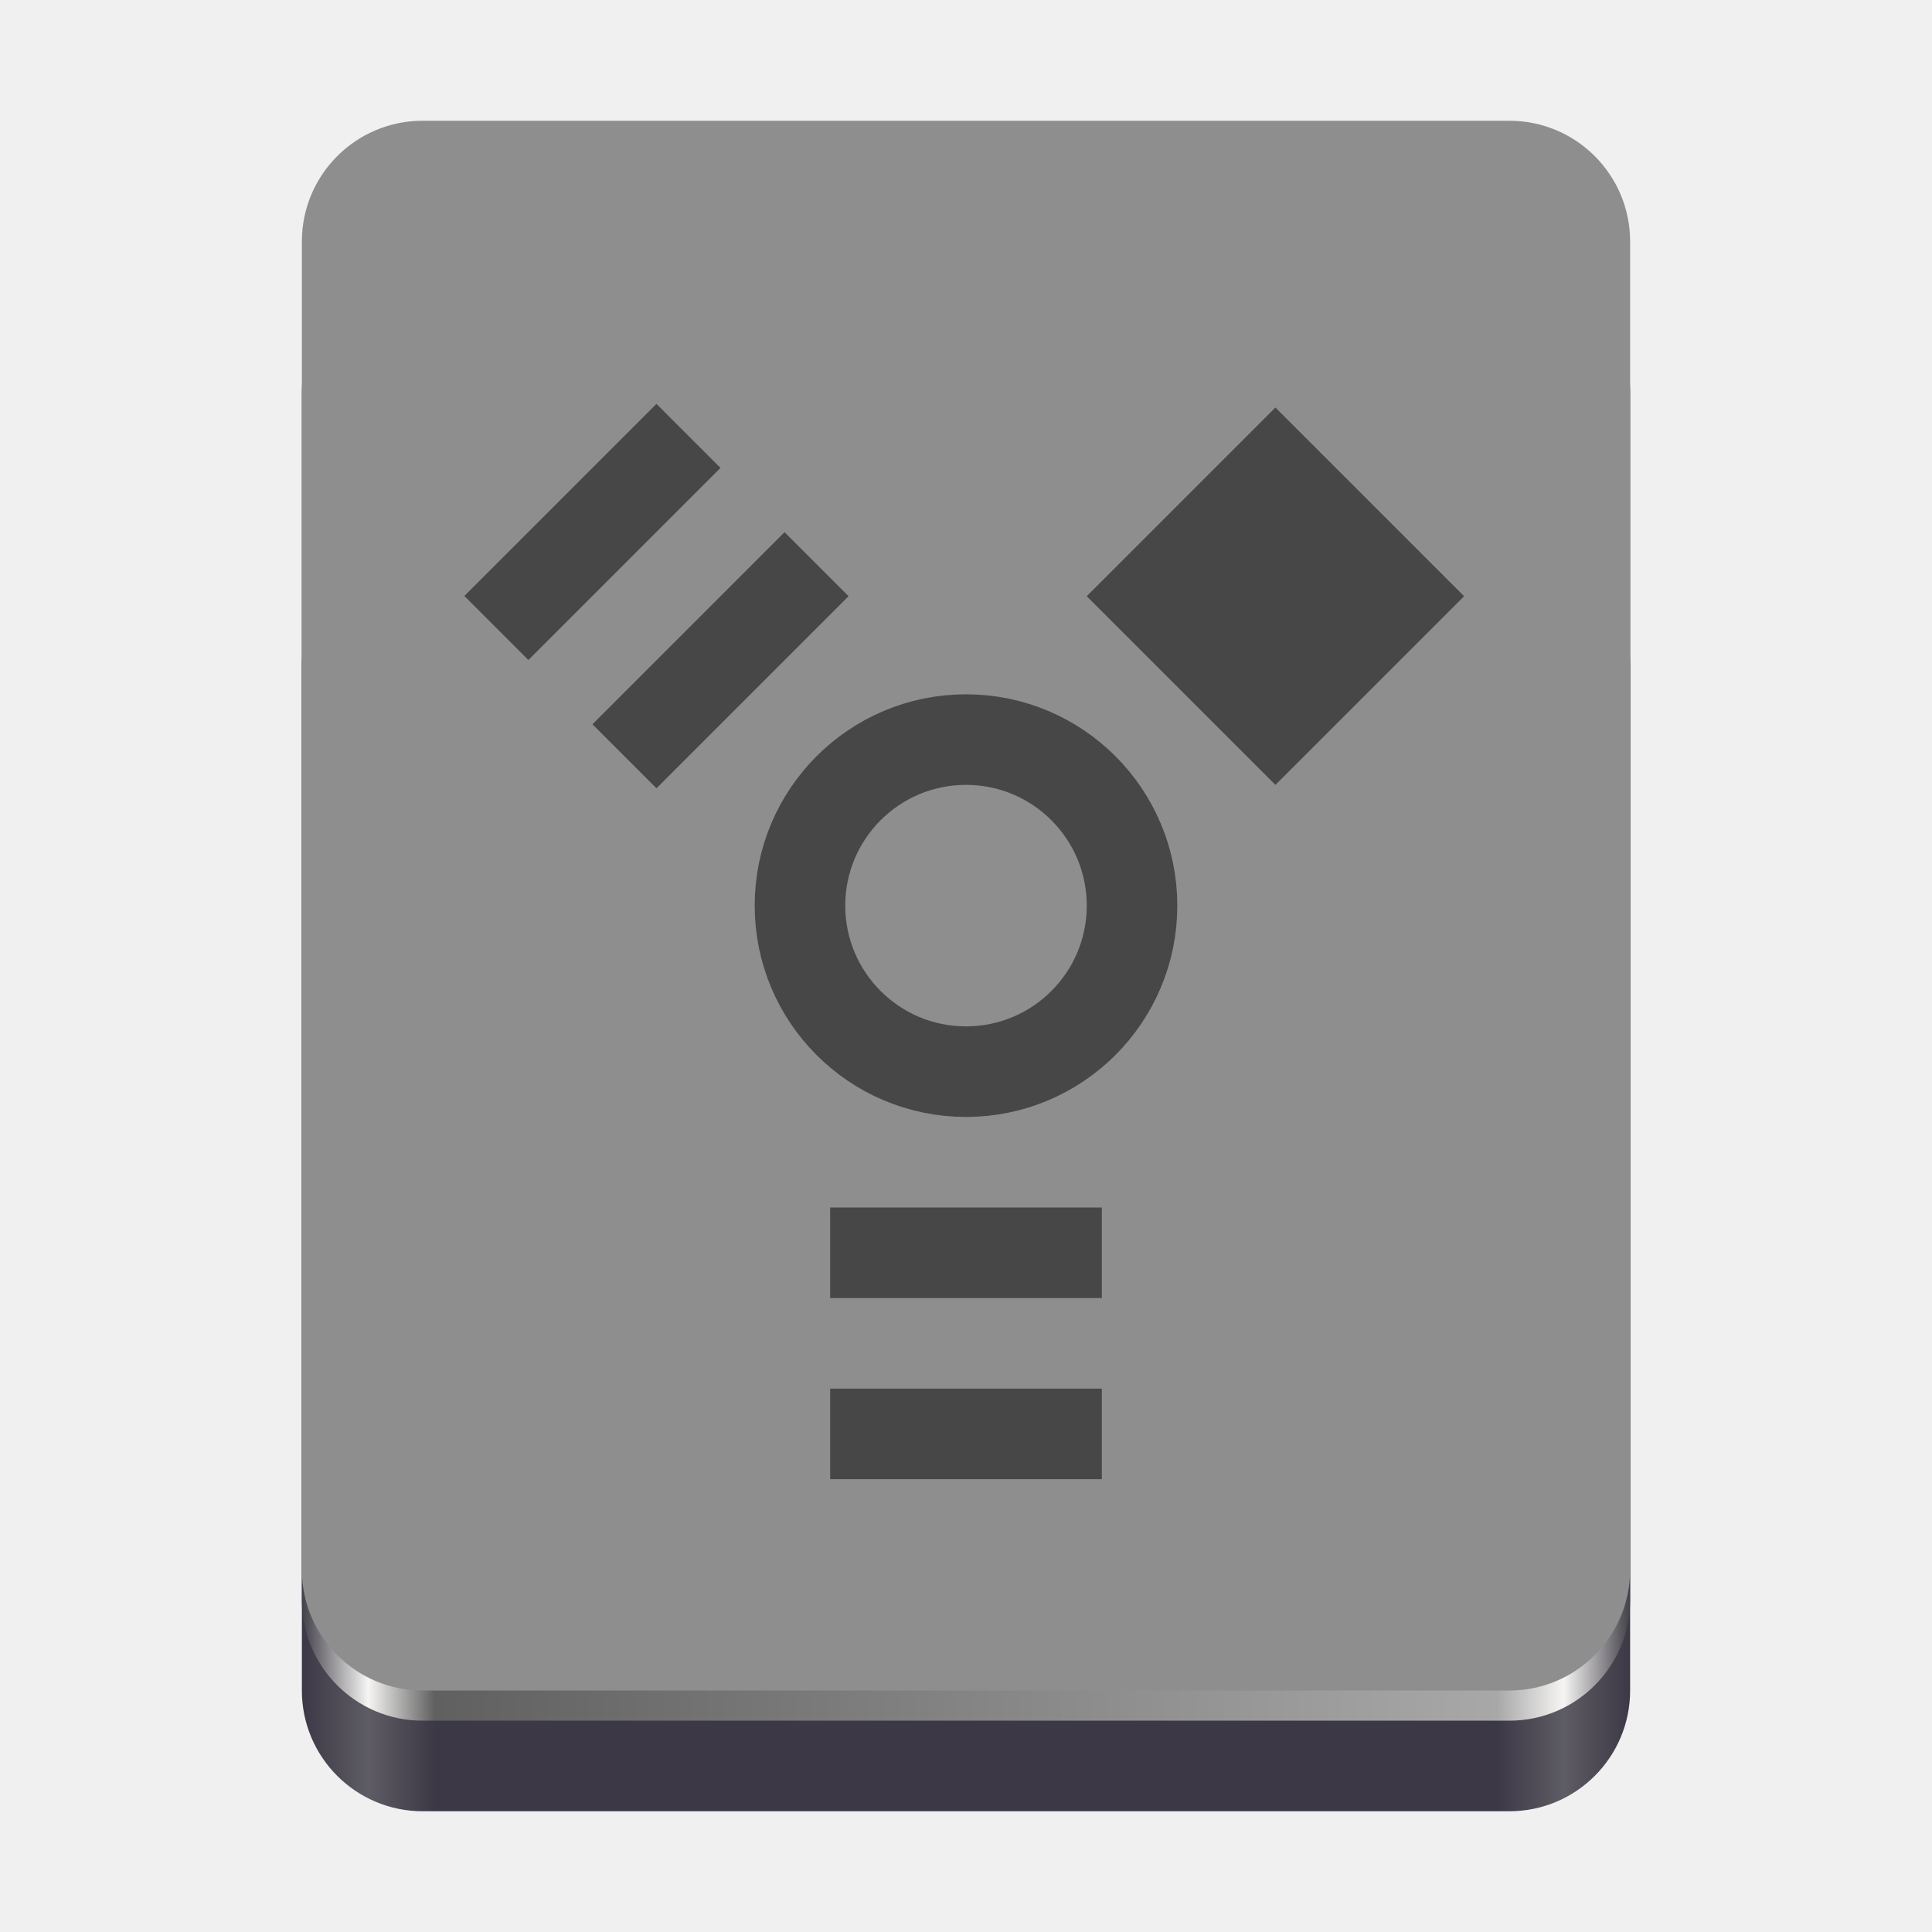
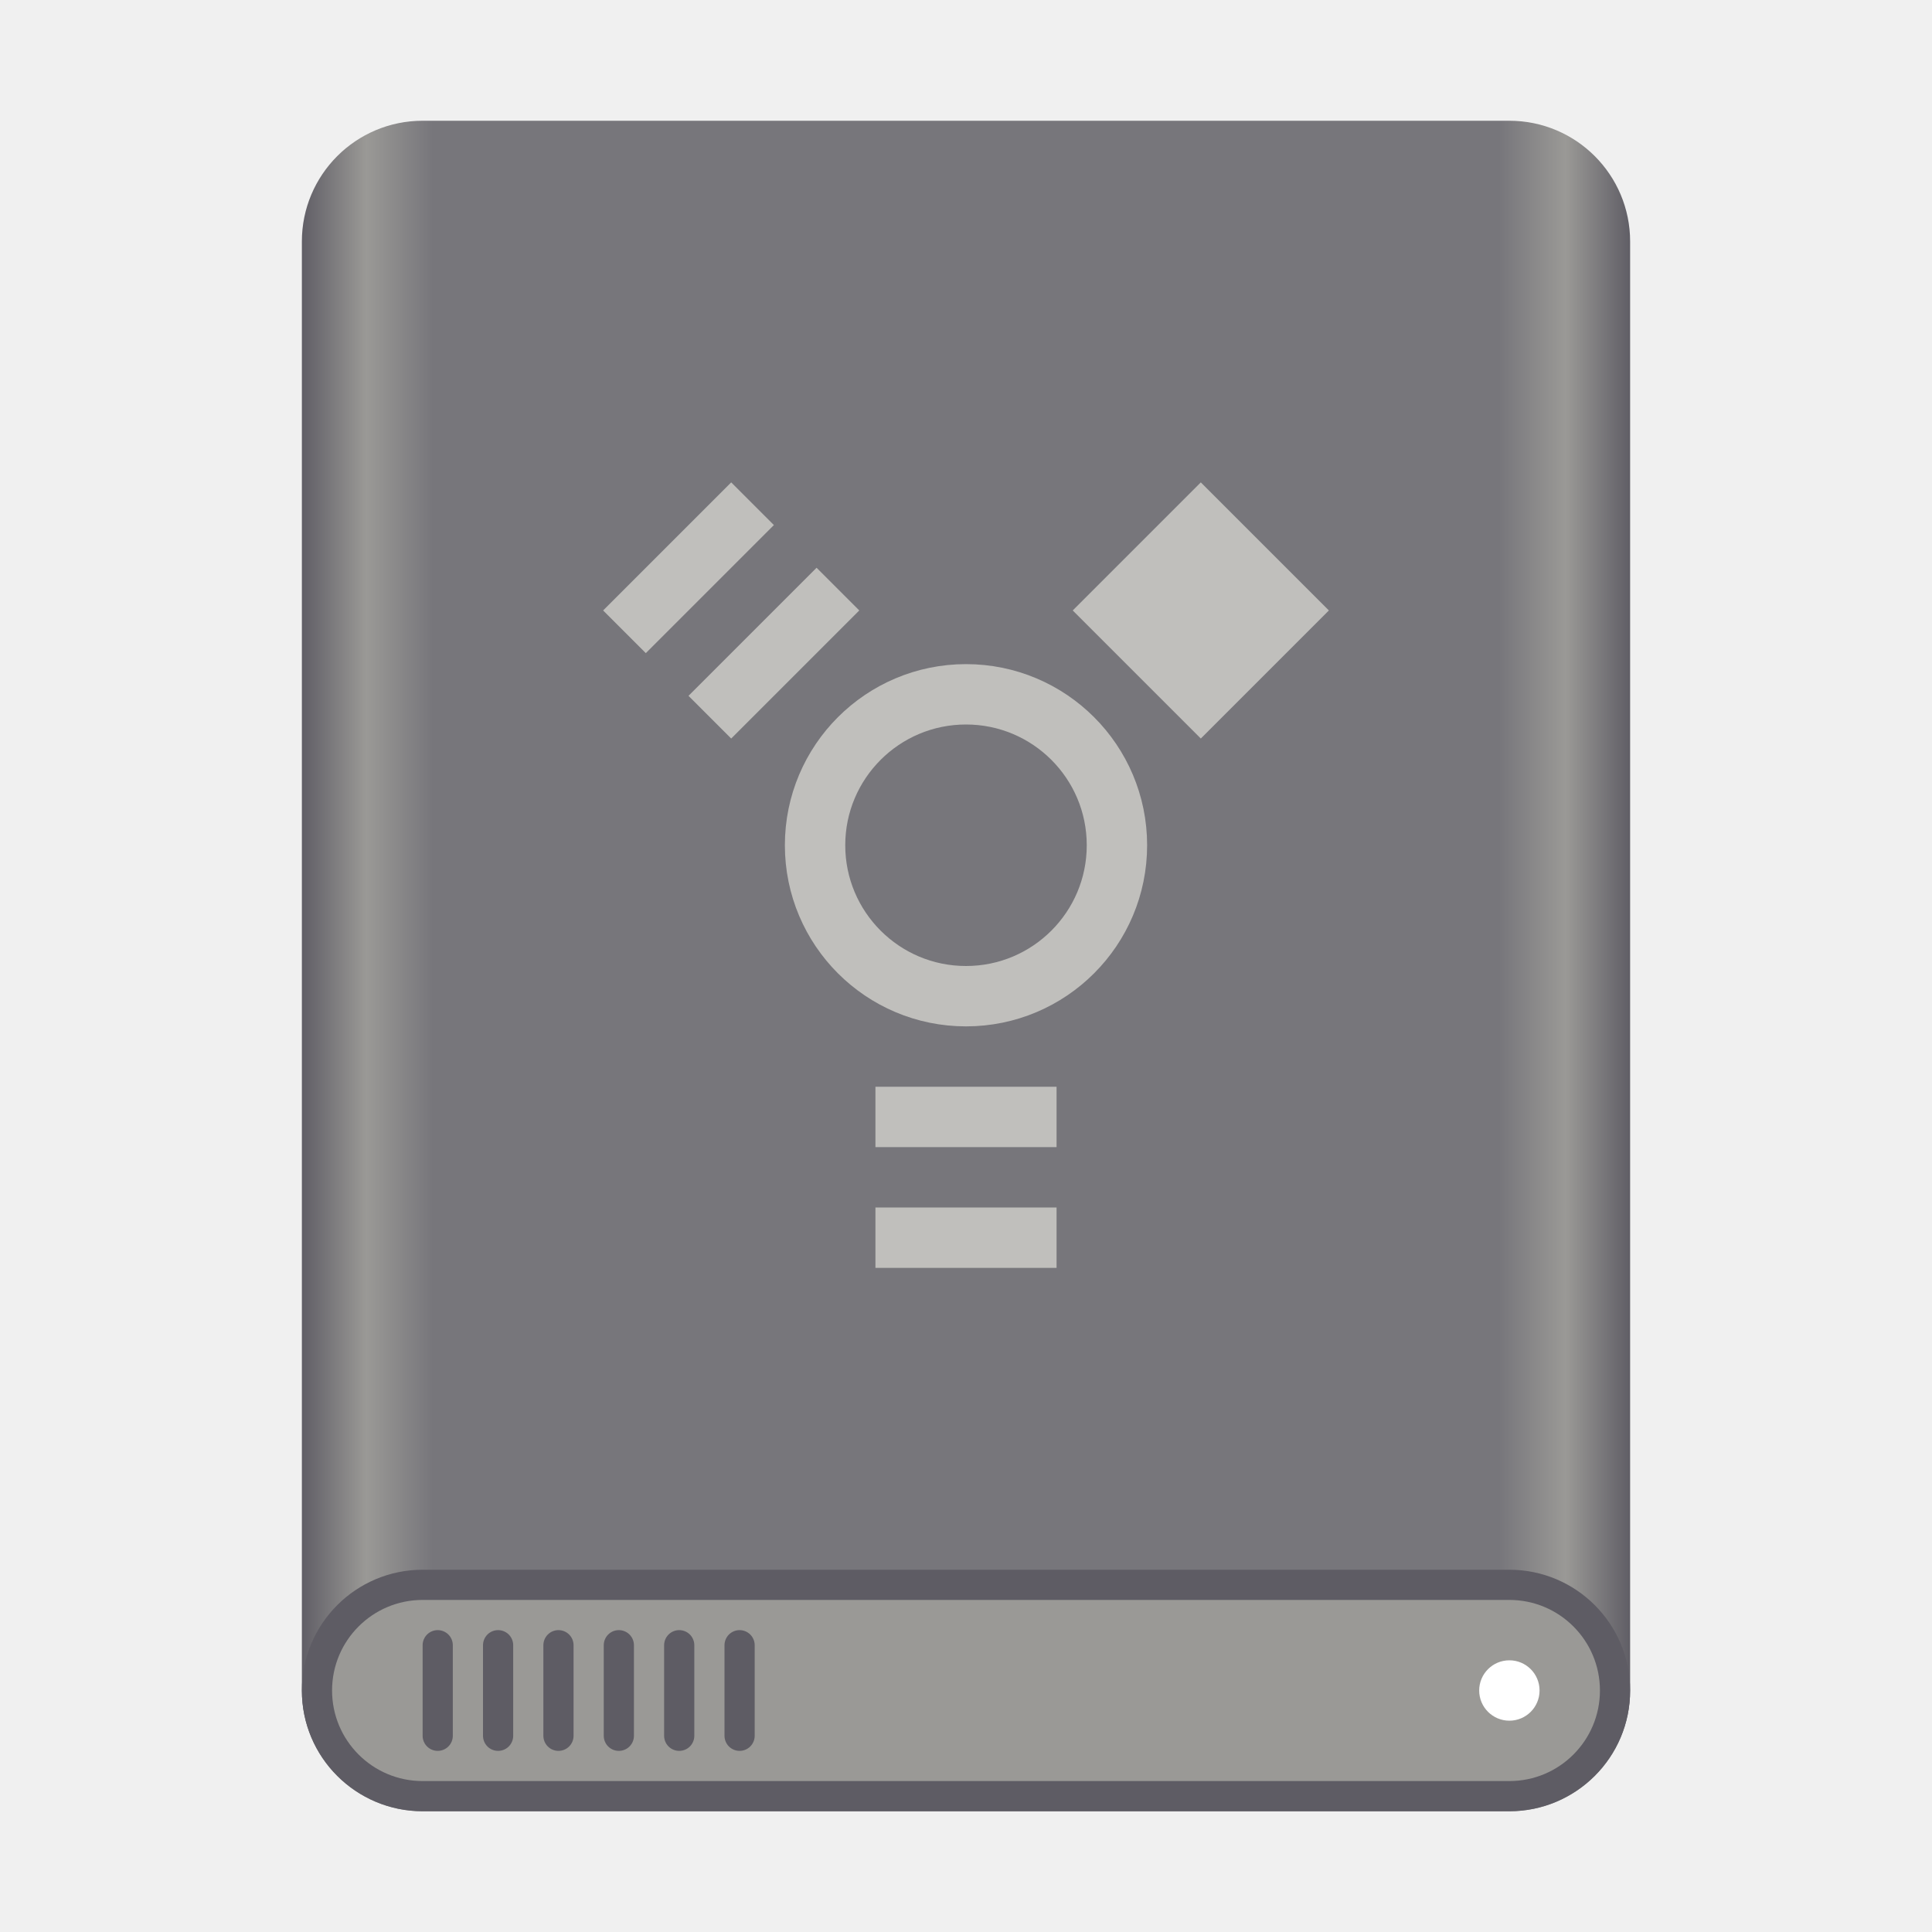
- <svg xmlns="http://www.w3.org/2000/svg" width="128" height="128" viewBox="0 0 128 128" fill="none">
-   <defs>
-     <linearGradient id="dark" gradientUnits="userSpaceOnUse" x1="0" y1="0" x2="88" y2="0">
-       <stop offset="0" stop-color="#3D3846" />
-       <stop offset="0.05" stop-color="#5E5C64" />
-       <stop offset="0.1" stop-color="#3D3846" />
-       <stop offset="0.9" stop-color="#3D3846" />
-       <stop offset="0.95" stop-color="#5E5C64" />
-       <stop offset="1" stop-color="#3D3846" />
-     </linearGradient>
-     <linearGradient id="silver" gradientUnits="userSpaceOnUse" x1="0" y1="0" x2="88" y2="0">
-       <stop offset="0" stop-color="#424048" />
-       <stop offset="0.05" stop-color="#F6F5F4" />
-       <stop offset="0.1" stop-color="#606060" />
-       <stop offset="0.9" stop-color="#A8A8A8" />
-       <stop offset="0.95" stop-color="#F6F5F4" />
-       <stop offset="1" stop-color="#424048" />
-     </linearGradient>
-   </defs>
-   <rect width="88" height="84" rx="8" fill="url(#dark)" transform="translate(20 36)" />
-   <rect width="88" height="96" rx="8" fill="url(#silver)" transform="translate(20 18)" />
-   <rect width="88" height="104" rx="8" fill="#8E8E8E" transform="translate(20 8)" />
-   <g fill="#474747">
-     <rect width="18" height="6" transform="translate(55 80)" />
-     <rect width="18" height="6" transform="translate(55 92)" />
-     <path d="M12.5 25L0 12.5L12.5 0L25 12.5L12.5 25L12.5 25Z" transform="translate(72 27)" />
-     <path d="M0 0L18 0L18 6L0 6L0 0Z" transform="matrix(-0.707 0.707 -0.707 -0.707 56.22 39.5)" />
-     <path d="M0 0L18 0L18 6L1.9e-06 6L0 0Z" transform="matrix(-0.707 0.707 -0.707 -0.707 47.733 31)" />
-     <circle r="11" cx="64" cy="60" fill="none" stroke-width="6" stroke="#474747" />
+ <svg xmlns="http://www.w3.org/2000/svg" width="128" height="128" viewBox="0 0 128 128">
+   <linearGradient id="gray">
+     <stop offset="0" stop-color="#5E5C64" />
+     <stop offset="5%" stop-color="#9A9996" />
+     <stop offset="10%" stop-color="#77767B" />
+     <stop offset="90%" stop-color="#77767B" />
+     <stop offset="95%" stop-color="#9A9996" />
+     <stop offset="1" stop-color="#5E5C64" />
+   </linearGradient>
+   <rect width="88" height="112" rx="8" x="20" y="8" fill="url(#gray)" />
+   <rect width="88" height="16" rx="8" x="20" y="104" fill="#5E5C64" />
+   <rect width="84" height="12" rx="6" x="22" y="106" fill="#9A9996" />
+   <path d="M20 0L20 6M16 0L16 6M12 0L12 6M8 0L8 6M4 0L4 6M0 0L0 6" fill="none" stroke="#5E5C64" stroke-width="2" stroke-linecap="round" transform="translate(29 109)" />
+   <circle r="2" cx="100" cy="112" fill="#FFFFFF" />
+   <g stroke="#C0BFBC" stroke-width="4">
+     <circle r="10" cx="64" cy="56" fill="none" />
+     <line x1="58" y1="82" x2="70" y2="82" />
+     <line x1="58" y1="74" x2="70" y2="74" />
+     <g transform="rotate(45 64 56)">
+       <line x1="46" y1="50" x2="46" y2="62" />
+       <line x1="38" y1="50" x2="38" y2="62" />
+       <rect width="12" height="12" x="58" y="28" fill="#C0BFBC" stroke="none" />
+     </g>
  </g>
</svg>
